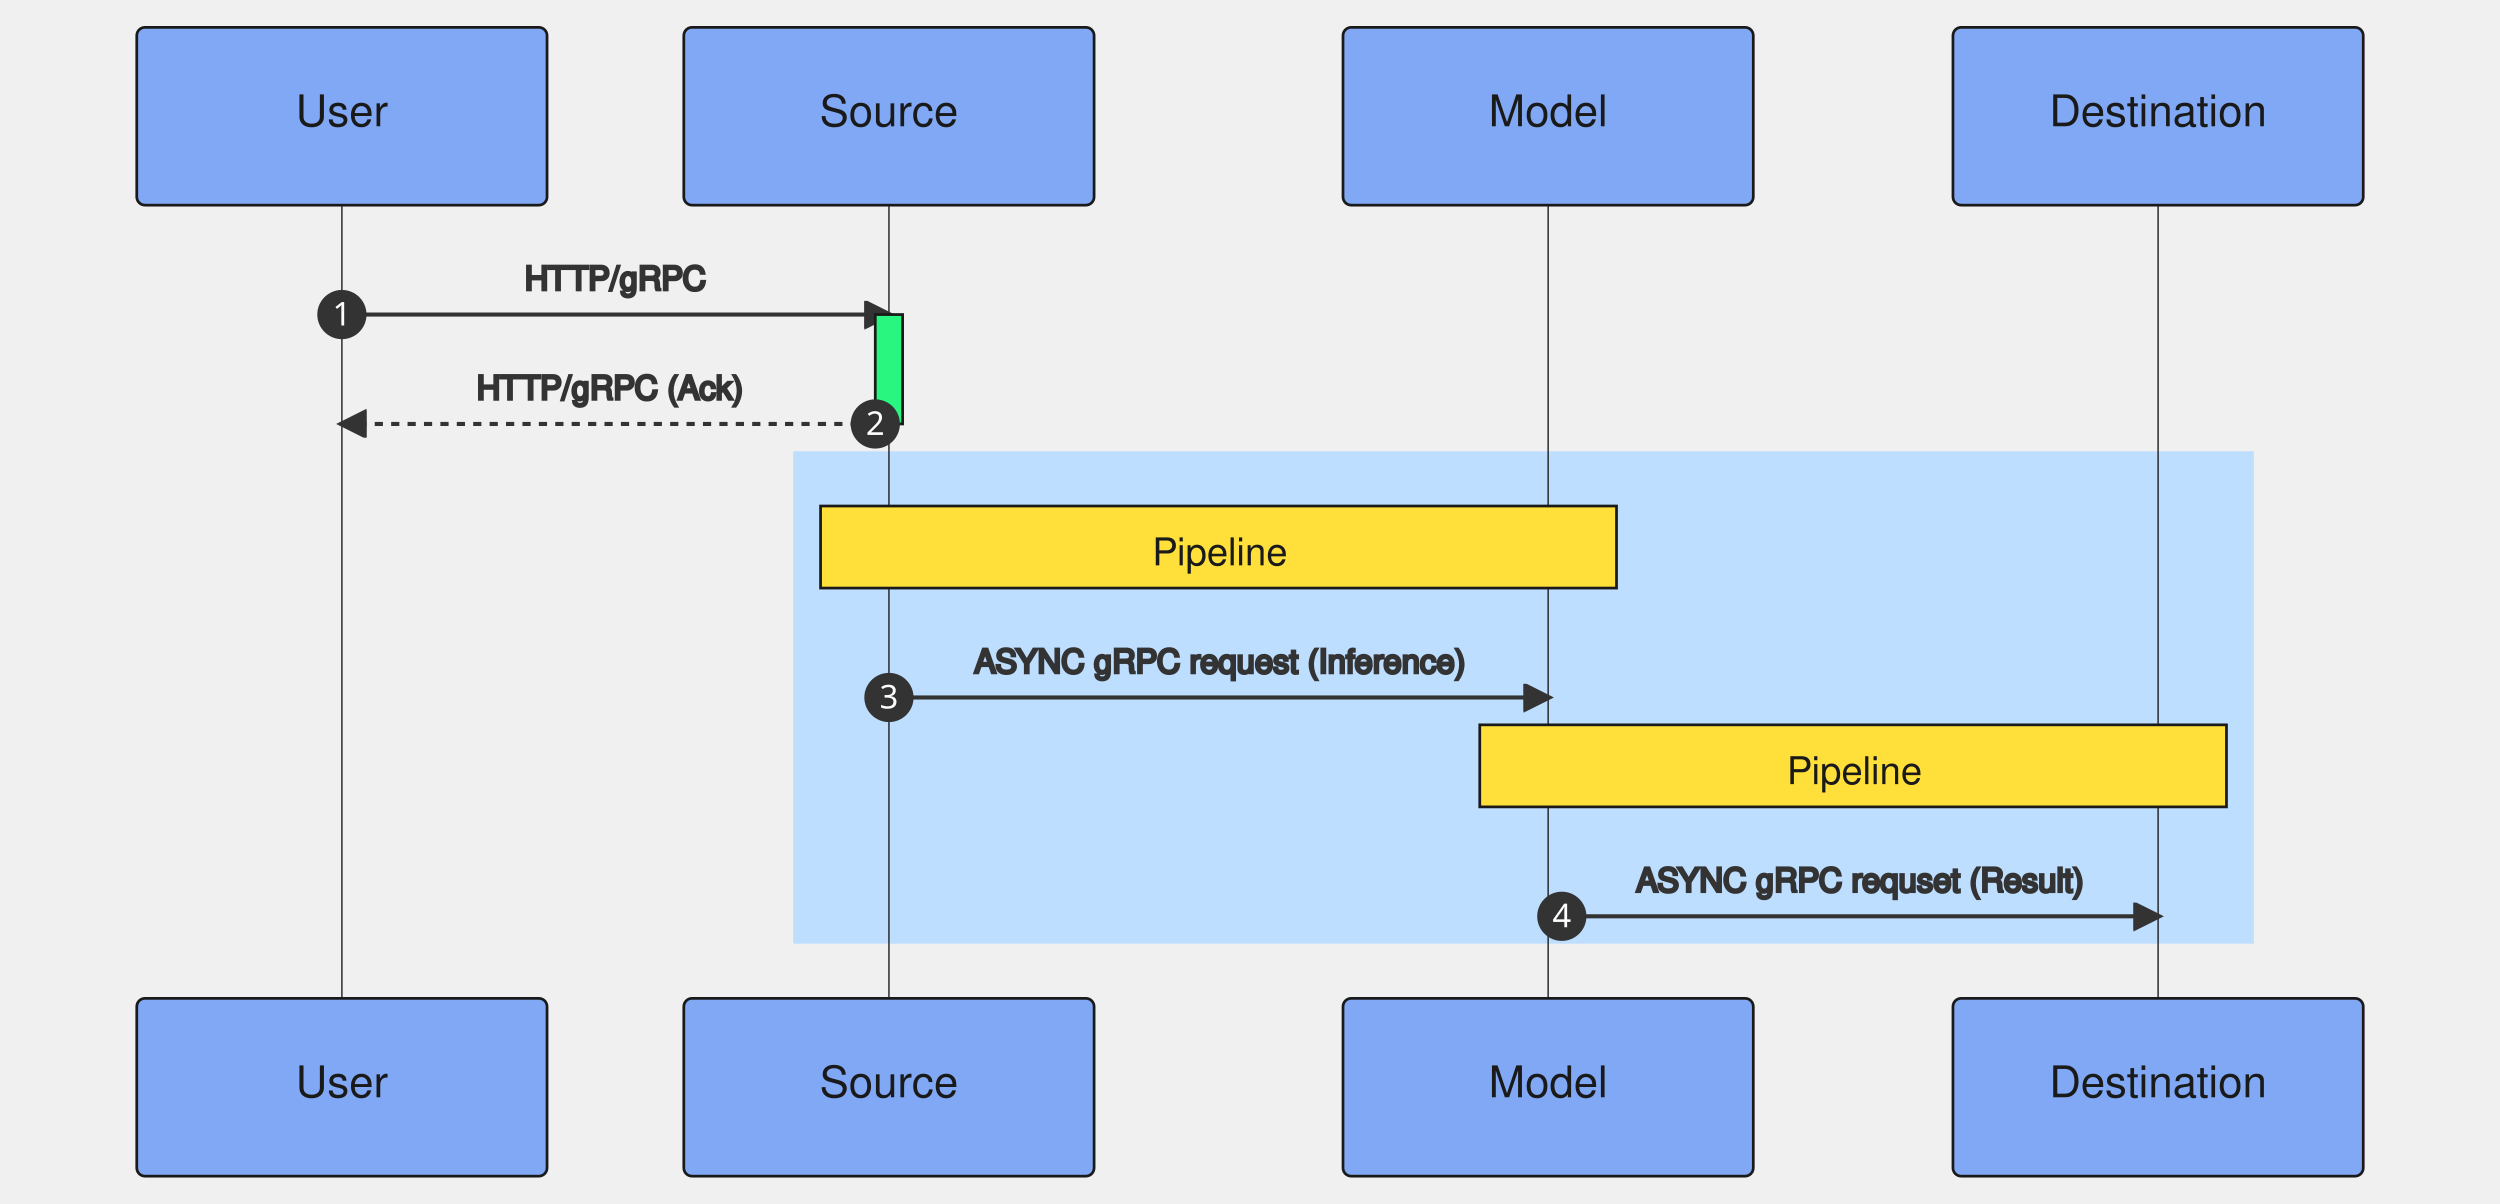
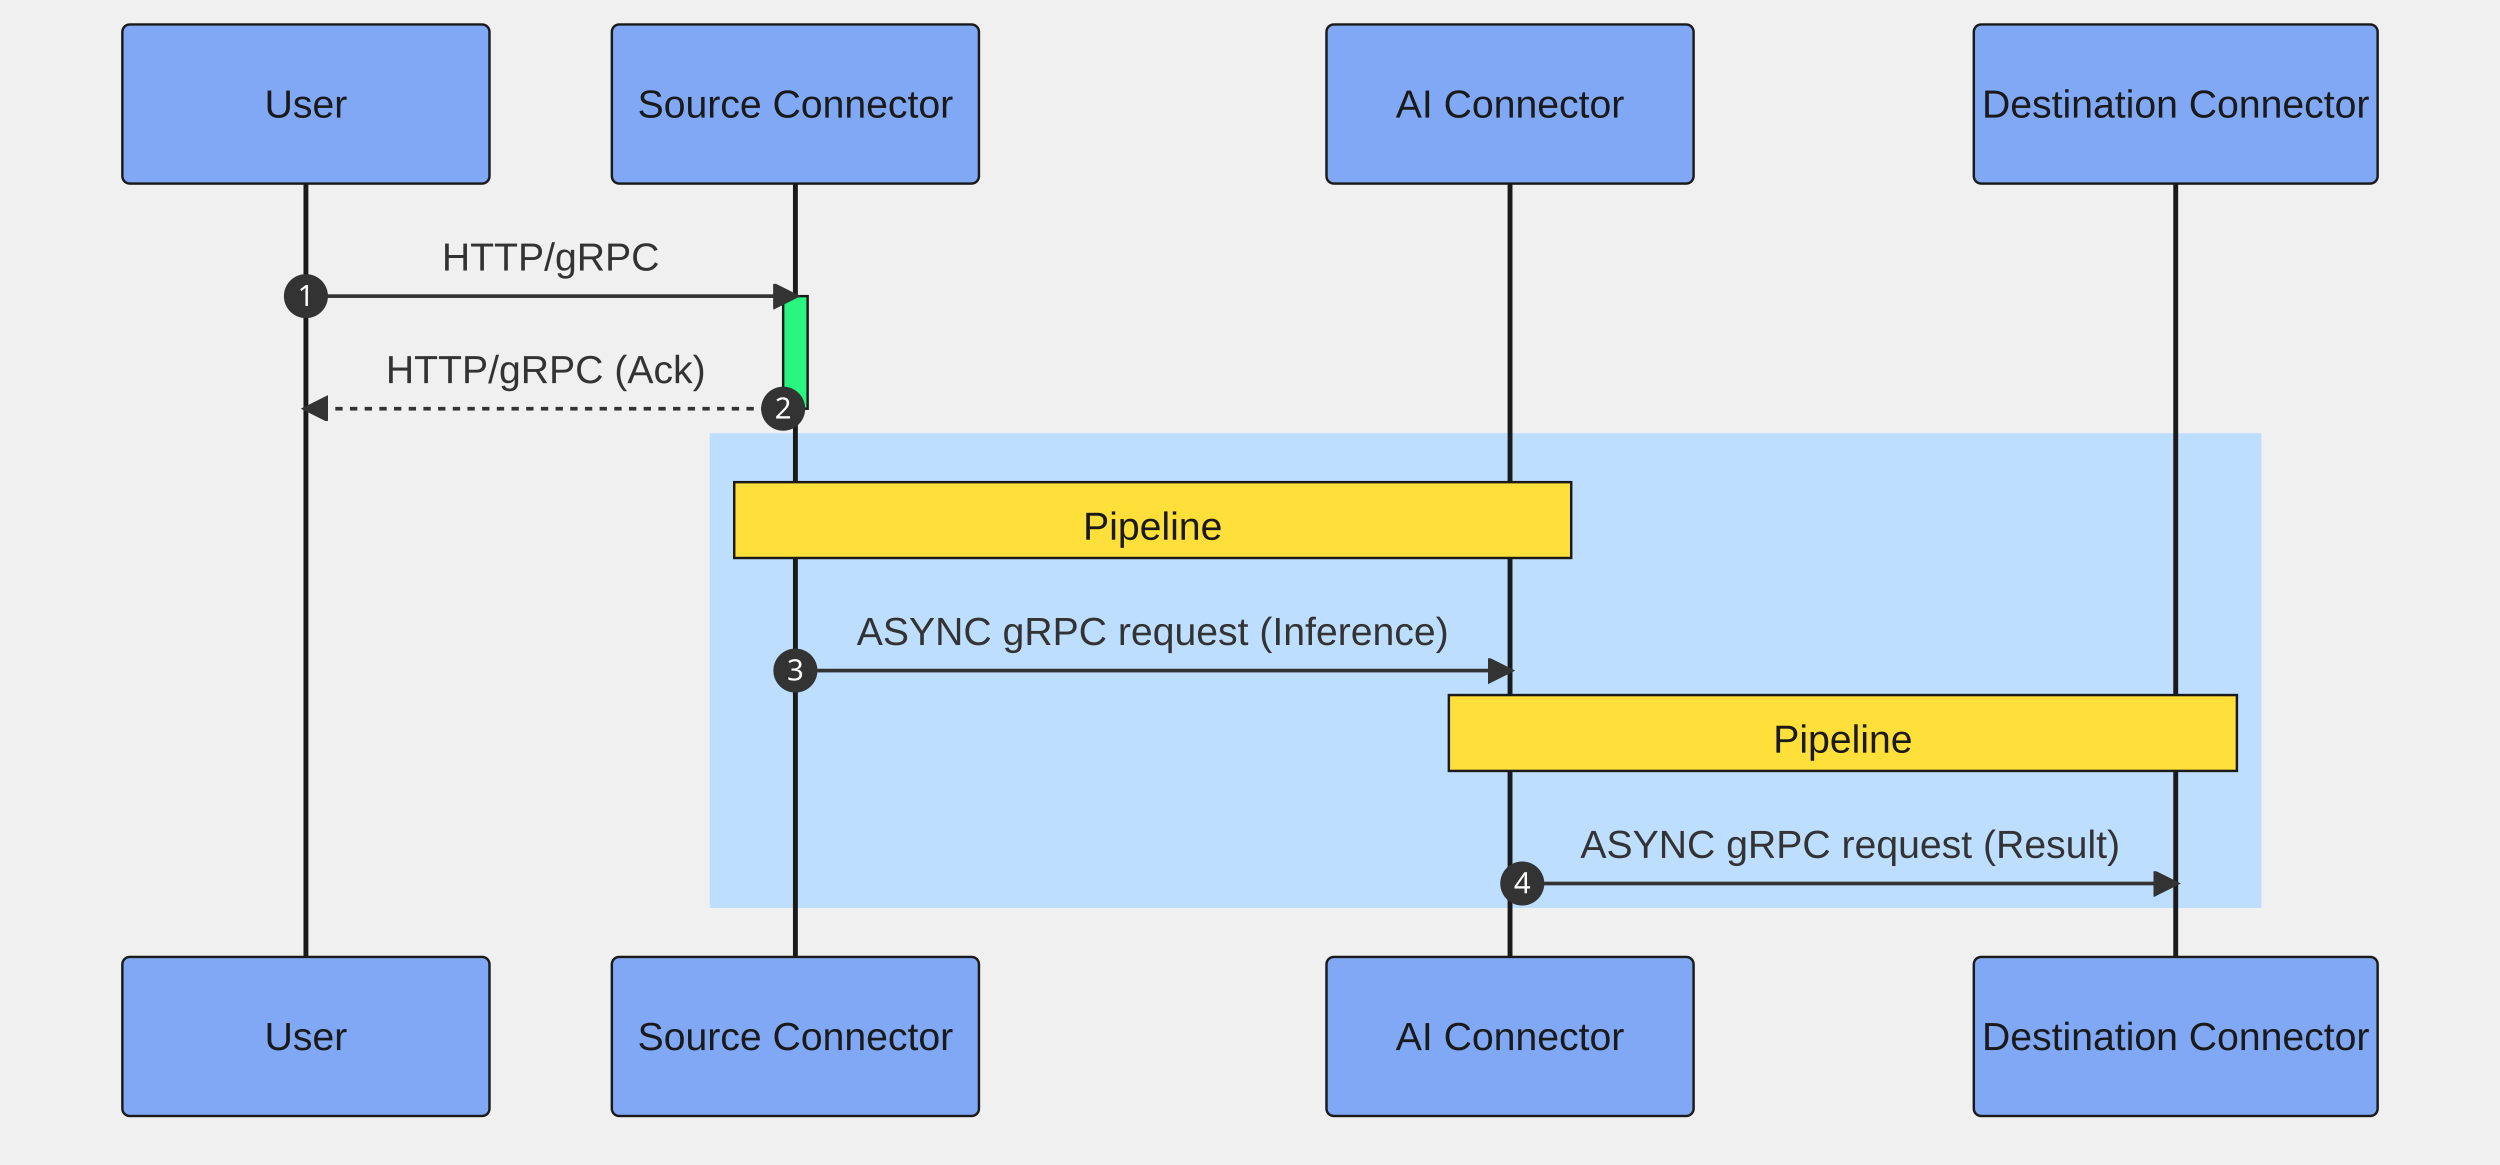
- <svg xmlns="http://www.w3.org/2000/svg" id="mermaid-1659568249132" width="100%" height="440" style="max-width: 914px;" viewBox="-50 -10 914 440">
-   <rect x="240" y="155" fill="rgb(190, 222, 255)" width="534" height="180" class="rect" />
-   <style>#mermaid-1659568249132{background-color:white;}#mermaid-1659568249132{font-family:"trebuchet ms",verdana,arial,sans-serif;font-size:16px;fill:#1A1A1A;}#mermaid-1659568249132 .error-icon{fill:#552222;}#mermaid-1659568249132 .error-text{fill:#552222;stroke:#552222;}#mermaid-1659568249132 .edge-thickness-normal{stroke-width:2px;}#mermaid-1659568249132 .edge-thickness-thick{stroke-width:3.5px;}#mermaid-1659568249132 .edge-pattern-solid{stroke-dasharray:0;}#mermaid-1659568249132 .edge-pattern-dashed{stroke-dasharray:3;}#mermaid-1659568249132 .edge-pattern-dotted{stroke-dasharray:2;}#mermaid-1659568249132 .marker{fill:#1A1A1A;stroke:#1A1A1A;}#mermaid-1659568249132 .marker.cross{stroke:#1A1A1A;}#mermaid-1659568249132 svg{font-family:"trebuchet ms",verdana,arial,sans-serif;font-size:16px;}#mermaid-1659568249132 .actor{stroke:#1A1A1A;fill:#80A8F5;}#mermaid-1659568249132 text.actor &gt; tspan{fill:#1A1A1A;stroke:none;}#mermaid-1659568249132 .actor-line{stroke:#1A1A1A;}#mermaid-1659568249132 .messageLine0{stroke-width:1.5;stroke-dasharray:none;stroke:#333;}#mermaid-1659568249132 .messageLine1{stroke-width:1.5;stroke-dasharray:2,2;stroke:#333;}#mermaid-1659568249132 #arrowhead path{fill:#333;stroke:#333;}#mermaid-1659568249132 .sequenceNumber{fill:#FFFFFF;}#mermaid-1659568249132 #sequencenumber{fill:#333;}#mermaid-1659568249132 #crosshead path{fill:#333;stroke:#333;}#mermaid-1659568249132 .messageText{fill:#333;stroke:#333;}#mermaid-1659568249132 .labelBox{stroke:hsl(259.626,59.777%,87.902%);fill:#ECECFF;}#mermaid-1659568249132 .labelText,#mermaid-1659568249132 .labelText &gt; tspan{fill:black;stroke:none;}#mermaid-1659568249132 .loopText,#mermaid-1659568249132 .loopText &gt; tspan{fill:black;stroke:none;}#mermaid-1659568249132 .loopLine{stroke-width:2px;stroke-dasharray:2,2;stroke:hsl(259.626,59.777%,87.902%);fill:hsl(259.626,59.777%,87.902%);}#mermaid-1659568249132 .note{stroke:#1A1A1A;fill:#FFDF3A;}#mermaid-1659568249132 .noteText,#mermaid-1659568249132 .noteText &gt; tspan{fill:#1A1A1A;stroke:none;}#mermaid-1659568249132 .activation0{fill:#28F67E;stroke:#1A1A1A;}#mermaid-1659568249132 .activation1{fill:#28F67E;stroke:#1A1A1A;}#mermaid-1659568249132 .activation2{fill:#28F67E;stroke:#1A1A1A;}#mermaid-1659568249132:root{--mermaid-font-family:"trebuchet ms",verdana,arial,sans-serif;}</style>
+ <svg xmlns="http://www.w3.org/2000/svg" aria-roledescription="sequence" role="graphics-document document" viewBox="-50 -10 1021.5 476" style="max-width: 1021.5px; background-color: white;" width="100%" id="my-svg">
+   <rect class="rect" height="194" width="634" fill="rgb(190, 222, 255)" y="167" x="240" />
+   <style>#my-svg{background-color:white;}#my-svg{font-family:"trebuchet ms",verdana,arial,sans-serif;font-size:16px;fill:#1A1A1A;}#my-svg .error-icon{fill:#552222;}#my-svg .error-text{fill:#552222;stroke:#552222;}#my-svg .edge-thickness-normal{stroke-width:2px;}#my-svg .edge-thickness-thick{stroke-width:3.5px;}#my-svg .edge-pattern-solid{stroke-dasharray:0;}#my-svg .edge-pattern-dashed{stroke-dasharray:3;}#my-svg .edge-pattern-dotted{stroke-dasharray:2;}#my-svg .marker{fill:#1A1A1A;stroke:#1A1A1A;}#my-svg .marker.cross{stroke:#1A1A1A;}#my-svg svg{font-family:"trebuchet ms",verdana,arial,sans-serif;font-size:16px;}#my-svg .actor{stroke:#1A1A1A;fill:#80A8F5;}#my-svg text.actor&gt;tspan{fill:#1A1A1A;stroke:none;}#my-svg .actor-line{stroke:#1A1A1A;}#my-svg .messageLine0{stroke-width:1.5;stroke-dasharray:none;stroke:#333;}#my-svg .messageLine1{stroke-width:1.5;stroke-dasharray:2,2;stroke:#333;}#my-svg #arrowhead path{fill:#333;stroke:#333;}#my-svg .sequenceNumber{fill:#FFFFFF;}#my-svg #sequencenumber{fill:#333;}#my-svg #crosshead path{fill:#333;stroke:#333;}#my-svg .messageText{fill:#333;stroke:none;}#my-svg .labelBox{stroke:hsl(259.626, 59.777%, 87.902%);fill:#ECECFF;}#my-svg .labelText,#my-svg .labelText&gt;tspan{fill:black;stroke:none;}#my-svg .loopText,#my-svg .loopText&gt;tspan{fill:black;stroke:none;}#my-svg .loopLine{stroke-width:2px;stroke-dasharray:2,2;stroke:hsl(259.626, 59.777%, 87.902%);fill:hsl(259.626, 59.777%, 87.902%);}#my-svg .note{stroke:#1A1A1A;fill:#FFDF3A;}#my-svg .noteText,#my-svg .noteText&gt;tspan{fill:#1A1A1A;stroke:none;}#my-svg .activation0{fill:#28F67E;stroke:#1A1A1A;}#my-svg .activation1{fill:#28F67E;stroke:#1A1A1A;}#my-svg .activation2{fill:#28F67E;stroke:#1A1A1A;}#my-svg .actorPopupMenu{position:absolute;}#my-svg .actorPopupMenuPanel{position:absolute;fill:#80A8F5;box-shadow:0px 8px 16px 0px rgba(0,0,0,0.2);filter:drop-shadow(3px 5px 2px rgb(0 0 0 / 0.4));}#my-svg .actor-man line{stroke:#1A1A1A;fill:#80A8F5;}#my-svg .actor-man circle,#my-svg line{stroke:#1A1A1A;fill:#80A8F5;stroke-width:2px;}#my-svg :root{--mermaid-font-family:"trebuchet ms",verdana,arial,sans-serif;}</style>
  <g />
+   <defs>
+     <symbol height="24" width="24" id="computer">
+       <path d="M2 2v13h20v-13h-20zm18 11h-16v-9h16v9zm-10.228 6l.466-1h3.524l.467 1h-4.457zm14.228 3h-24l2-6h2.104l-1.33 4h18.45l-1.297-4h2.073l2 6zm-5-10h-14v-7h14v7z" transform="scale(.5)" />
+     </symbol>
+   </defs>
+   <defs>
+     <symbol clip-rule="evenodd" fill-rule="evenodd" id="database">
+       <path d="M12.258.001l.256.004.255.005.253.008.251.01.249.012.247.015.246.016.242.019.241.02.239.023.236.024.233.027.231.028.229.031.225.032.223.034.22.036.217.038.214.04.211.041.208.043.205.045.201.046.198.048.194.05.191.051.187.053.183.054.18.056.175.057.172.059.168.06.163.061.16.063.155.064.15.066.074.033.073.033.071.034.07.034.069.035.068.035.067.035.066.035.064.036.064.036.062.036.06.036.06.037.058.037.058.037.055.038.055.038.053.038.052.038.051.039.05.039.048.039.047.039.045.04.044.04.043.04.041.04.04.041.039.041.037.041.036.041.034.041.033.042.032.042.03.042.029.042.027.042.026.043.024.043.023.043.021.043.02.043.018.044.017.043.015.044.013.044.012.044.011.045.009.044.007.045.006.045.004.045.002.045.001.045v17l-.001.045-.002.045-.004.045-.006.045-.007.045-.009.044-.011.045-.012.044-.013.044-.015.044-.017.043-.018.044-.02.043-.021.043-.023.043-.024.043-.026.043-.027.042-.029.042-.03.042-.032.042-.033.042-.034.041-.036.041-.037.041-.039.041-.04.041-.041.04-.043.04-.044.04-.045.04-.047.039-.048.039-.05.039-.051.039-.052.038-.053.038-.055.038-.055.038-.058.037-.058.037-.06.037-.06.036-.062.036-.064.036-.064.036-.066.035-.067.035-.068.035-.069.035-.07.034-.071.034-.073.033-.074.033-.15.066-.155.064-.16.063-.163.061-.168.06-.172.059-.175.057-.18.056-.183.054-.187.053-.191.051-.194.05-.198.048-.201.046-.205.045-.208.043-.211.041-.214.04-.217.038-.22.036-.223.034-.225.032-.229.031-.231.028-.233.027-.236.024-.239.023-.241.02-.242.019-.246.016-.247.015-.249.012-.251.01-.253.008-.255.005-.256.004-.258.001-.258-.001-.256-.004-.255-.005-.253-.008-.251-.01-.249-.012-.247-.015-.245-.016-.243-.019-.241-.02-.238-.023-.236-.024-.234-.027-.231-.028-.228-.031-.226-.032-.223-.034-.22-.036-.217-.038-.214-.04-.211-.041-.208-.043-.204-.045-.201-.046-.198-.048-.195-.05-.19-.051-.187-.053-.184-.054-.179-.056-.176-.057-.172-.059-.167-.06-.164-.061-.159-.063-.155-.064-.151-.066-.074-.033-.072-.033-.072-.034-.07-.034-.069-.035-.068-.035-.067-.035-.066-.035-.064-.036-.063-.036-.062-.036-.061-.036-.06-.037-.058-.037-.057-.037-.056-.038-.055-.038-.053-.038-.052-.038-.051-.039-.049-.039-.049-.039-.046-.039-.046-.04-.044-.04-.043-.04-.041-.04-.04-.041-.039-.041-.037-.041-.036-.041-.034-.041-.033-.042-.032-.042-.03-.042-.029-.042-.027-.042-.026-.043-.024-.043-.023-.043-.021-.043-.02-.043-.018-.044-.017-.043-.015-.044-.013-.044-.012-.044-.011-.045-.009-.044-.007-.045-.006-.045-.004-.045-.002-.045-.001-.045v-17l.001-.045.002-.045.004-.045.006-.045.007-.045.009-.044.011-.045.012-.044.013-.044.015-.044.017-.043.018-.044.02-.043.021-.043.023-.043.024-.043.026-.043.027-.042.029-.042.03-.042.032-.042.033-.042.034-.041.036-.041.037-.041.039-.041.04-.041.041-.04.043-.04.044-.04.046-.04.046-.039.049-.039.049-.039.051-.039.052-.038.053-.038.055-.038.056-.038.057-.037.058-.037.06-.037.061-.036.062-.036.063-.036.064-.036.066-.035.067-.035.068-.035.069-.035.07-.034.072-.034.072-.033.074-.033.151-.066.155-.064.159-.063.164-.061.167-.06.172-.059.176-.057.179-.056.184-.054.187-.053.19-.051.195-.05.198-.048.201-.046.204-.045.208-.043.211-.041.214-.04.217-.038.22-.036.223-.034.226-.032.228-.031.231-.028.234-.027.236-.024.238-.023.241-.02.243-.019.245-.016.247-.015.249-.012.251-.01.253-.008.255-.005.256-.004.258-.001.258.001zm-9.258 20.499v.01l.001.021.003.021.004.022.005.021.006.022.007.022.009.023.01.022.011.023.012.023.013.023.015.023.016.024.017.023.018.024.019.024.021.024.022.025.023.024.024.025.052.049.056.05.061.051.066.051.07.051.075.051.079.052.084.052.088.052.092.052.097.052.102.051.105.052.11.052.114.051.119.051.123.051.127.05.131.05.135.05.139.048.144.049.147.047.152.047.155.047.16.045.163.045.167.043.171.043.176.041.178.041.183.039.187.039.19.037.194.035.197.035.202.033.204.031.209.03.212.029.216.027.219.025.222.024.226.021.23.02.233.018.236.016.24.015.243.012.246.01.249.008.253.005.256.004.259.001.26-.001.257-.004.254-.005.25-.008.247-.011.244-.012.241-.014.237-.016.233-.018.231-.021.226-.021.224-.024.22-.026.216-.027.212-.028.21-.031.205-.031.202-.034.198-.034.194-.036.191-.037.187-.039.183-.04.179-.04.175-.042.172-.043.168-.044.163-.045.16-.046.155-.046.152-.047.148-.048.143-.049.139-.049.136-.05.131-.05.126-.05.123-.051.118-.052.114-.051.11-.052.106-.052.101-.052.096-.052.092-.052.088-.053.083-.051.079-.052.074-.052.07-.051.065-.051.06-.051.056-.05.051-.05.023-.024.023-.025.021-.024.02-.024.019-.024.018-.024.017-.024.015-.023.014-.024.013-.023.012-.023.01-.023.01-.022.008-.022.006-.022.006-.022.004-.022.004-.021.001-.021.001-.021v-4.127l-.077.055-.08.053-.083.054-.085.053-.087.052-.09.052-.093.051-.095.05-.097.05-.1.049-.102.049-.105.048-.106.047-.109.047-.111.046-.114.045-.115.045-.118.044-.12.043-.122.042-.124.042-.126.041-.128.04-.13.04-.132.038-.134.038-.135.037-.138.037-.139.035-.142.035-.143.034-.144.033-.147.032-.148.031-.15.03-.151.03-.153.029-.154.027-.156.027-.158.026-.159.025-.161.024-.162.023-.163.022-.165.021-.166.02-.167.019-.169.018-.169.017-.171.016-.173.015-.173.014-.175.013-.175.012-.177.011-.178.01-.179.008-.179.008-.181.006-.182.005-.182.004-.184.003-.184.002h-.37l-.184-.002-.184-.003-.182-.004-.182-.005-.181-.006-.179-.008-.179-.008-.178-.01-.176-.011-.176-.012-.175-.013-.173-.014-.172-.015-.171-.016-.17-.017-.169-.018-.167-.019-.166-.02-.165-.021-.163-.022-.162-.023-.161-.024-.159-.025-.157-.026-.156-.027-.155-.027-.153-.029-.151-.03-.15-.03-.148-.031-.146-.032-.145-.033-.143-.034-.141-.035-.14-.035-.137-.037-.136-.037-.134-.038-.132-.038-.13-.04-.128-.04-.126-.041-.124-.042-.122-.042-.12-.044-.117-.043-.116-.045-.113-.045-.112-.046-.109-.047-.106-.047-.105-.048-.102-.049-.1-.049-.097-.05-.095-.05-.093-.052-.09-.051-.087-.052-.085-.053-.083-.054-.08-.054-.077-.054v4.127zm0-5.654v.011l.001.021.003.021.004.021.005.022.006.022.007.022.009.022.01.022.011.023.012.023.013.023.015.024.016.023.017.024.018.024.019.024.021.024.022.024.023.025.024.024.052.05.056.05.061.05.066.051.07.051.075.052.079.051.084.052.088.052.092.052.097.052.102.052.105.052.11.051.114.051.119.052.123.05.127.051.131.05.135.049.139.049.144.048.147.048.152.047.155.046.16.045.163.045.167.044.171.042.176.042.178.04.183.04.187.038.19.037.194.036.197.034.202.033.204.032.209.03.212.028.216.027.219.025.222.024.226.022.23.02.233.018.236.016.24.014.243.012.246.01.249.008.253.006.256.003.259.001.26-.001.257-.003.254-.006.25-.008.247-.01.244-.012.241-.015.237-.016.233-.018.231-.02.226-.022.224-.024.22-.025.216-.027.212-.029.21-.03.205-.032.202-.033.198-.035.194-.036.191-.037.187-.039.183-.039.179-.041.175-.042.172-.043.168-.044.163-.045.16-.045.155-.047.152-.047.148-.048.143-.048.139-.05.136-.049.131-.05.126-.051.123-.051.118-.051.114-.052.11-.052.106-.052.101-.052.096-.052.092-.052.088-.052.083-.052.079-.052.074-.051.07-.052.065-.051.06-.05.056-.051.051-.049.023-.025.023-.024.021-.025.02-.024.019-.024.018-.024.017-.024.015-.023.014-.023.013-.024.012-.022.01-.023.01-.023.008-.022.006-.022.006-.022.004-.021.004-.022.001-.021.001-.021v-4.139l-.077.054-.08.054-.083.054-.085.052-.087.053-.09.051-.093.051-.095.051-.097.05-.1.049-.102.049-.105.048-.106.047-.109.047-.111.046-.114.045-.115.044-.118.044-.12.044-.122.042-.124.042-.126.041-.128.04-.13.039-.132.039-.134.038-.135.037-.138.036-.139.036-.142.035-.143.033-.144.033-.147.033-.148.031-.15.03-.151.03-.153.028-.154.028-.156.027-.158.026-.159.025-.161.024-.162.023-.163.022-.165.021-.166.02-.167.019-.169.018-.169.017-.171.016-.173.015-.173.014-.175.013-.175.012-.177.011-.178.009-.179.009-.179.007-.181.007-.182.005-.182.004-.184.003-.184.002h-.37l-.184-.002-.184-.003-.182-.004-.182-.005-.181-.007-.179-.007-.179-.009-.178-.009-.176-.011-.176-.012-.175-.013-.173-.014-.172-.015-.171-.016-.17-.017-.169-.018-.167-.019-.166-.02-.165-.021-.163-.022-.162-.023-.161-.024-.159-.025-.157-.026-.156-.027-.155-.028-.153-.028-.151-.03-.15-.03-.148-.031-.146-.033-.145-.033-.143-.033-.141-.035-.14-.036-.137-.036-.136-.037-.134-.038-.132-.039-.13-.039-.128-.04-.126-.041-.124-.042-.122-.043-.12-.043-.117-.044-.116-.044-.113-.046-.112-.046-.109-.046-.106-.047-.105-.048-.102-.049-.1-.049-.097-.05-.095-.051-.093-.051-.09-.051-.087-.053-.085-.052-.083-.054-.08-.054-.077-.054v4.139zm0-5.666v.011l.001.02.003.022.004.021.005.022.006.021.007.022.009.023.01.022.011.023.012.023.013.023.015.023.016.024.017.024.018.023.019.024.021.025.022.024.023.024.024.025.052.05.056.05.061.05.066.051.07.051.075.052.079.051.084.052.088.052.092.052.097.052.102.052.105.051.11.052.114.051.119.051.123.051.127.05.131.05.135.05.139.049.144.048.147.048.152.047.155.046.16.045.163.045.167.043.171.043.176.042.178.04.183.04.187.038.19.037.194.036.197.034.202.033.204.032.209.03.212.028.216.027.219.025.222.024.226.021.23.02.233.018.236.017.24.014.243.012.246.01.249.008.253.006.256.003.259.001.26-.001.257-.003.254-.006.25-.008.247-.01.244-.013.241-.014.237-.016.233-.018.231-.02.226-.022.224-.024.22-.025.216-.027.212-.029.21-.03.205-.032.202-.033.198-.035.194-.036.191-.037.187-.039.183-.039.179-.041.175-.042.172-.043.168-.044.163-.045.16-.045.155-.047.152-.047.148-.048.143-.049.139-.049.136-.049.131-.051.126-.05.123-.051.118-.052.114-.051.11-.052.106-.052.101-.052.096-.052.092-.052.088-.052.083-.052.079-.052.074-.052.07-.051.065-.051.06-.051.056-.05.051-.049.023-.025.023-.025.021-.024.02-.024.019-.024.018-.024.017-.024.015-.023.014-.024.013-.023.012-.023.01-.022.01-.023.008-.022.006-.022.006-.022.004-.022.004-.021.001-.021.001-.021v-4.153l-.077.054-.08.054-.083.053-.085.053-.087.053-.09.051-.093.051-.095.051-.097.05-.1.049-.102.048-.105.048-.106.048-.109.046-.111.046-.114.046-.115.044-.118.044-.12.043-.122.043-.124.042-.126.041-.128.04-.13.039-.132.039-.134.038-.135.037-.138.036-.139.036-.142.034-.143.034-.144.033-.147.032-.148.032-.15.03-.151.03-.153.028-.154.028-.156.027-.158.026-.159.024-.161.024-.162.023-.163.023-.165.021-.166.02-.167.019-.169.018-.169.017-.171.016-.173.015-.173.014-.175.013-.175.012-.177.01-.178.01-.179.009-.179.007-.181.006-.182.006-.182.004-.184.003-.184.001-.185.001-.185-.001-.184-.001-.184-.003-.182-.004-.182-.006-.181-.006-.179-.007-.179-.009-.178-.01-.176-.01-.176-.012-.175-.013-.173-.014-.172-.015-.171-.016-.17-.017-.169-.018-.167-.019-.166-.02-.165-.021-.163-.023-.162-.023-.161-.024-.159-.024-.157-.026-.156-.027-.155-.028-.153-.028-.151-.03-.15-.03-.148-.032-.146-.032-.145-.033-.143-.034-.141-.034-.14-.036-.137-.036-.136-.037-.134-.038-.132-.039-.13-.039-.128-.041-.126-.041-.124-.041-.122-.043-.12-.043-.117-.044-.116-.044-.113-.046-.112-.046-.109-.046-.106-.048-.105-.048-.102-.048-.1-.05-.097-.049-.095-.051-.093-.051-.09-.052-.087-.052-.085-.053-.083-.053-.08-.054-.077-.054v4.153zm8.74-8.179l-.257.004-.254.005-.25.008-.247.011-.244.012-.241.014-.237.016-.233.018-.231.021-.226.022-.224.023-.22.026-.216.027-.212.028-.21.031-.205.032-.202.033-.198.034-.194.036-.191.038-.187.038-.183.04-.179.041-.175.042-.172.043-.168.043-.163.045-.16.046-.155.046-.152.048-.148.048-.143.048-.139.049-.136.05-.131.05-.126.051-.123.051-.118.051-.114.052-.11.052-.106.052-.101.052-.096.052-.092.052-.088.052-.083.052-.079.052-.074.051-.07.052-.065.051-.06.05-.056.05-.051.05-.023.025-.023.024-.021.024-.02.025-.019.024-.018.024-.017.023-.015.024-.014.023-.013.023-.012.023-.01.023-.01.022-.008.022-.006.023-.006.021-.004.022-.004.021-.001.021-.001.021.001.021.001.021.004.021.004.022.006.021.006.023.008.022.01.022.01.023.012.023.013.023.014.023.015.024.017.023.018.024.019.024.02.025.021.024.023.024.023.025.051.05.056.05.06.05.065.051.07.052.074.051.079.052.083.052.088.052.092.052.096.052.101.052.106.052.11.052.114.052.118.051.123.051.126.051.131.05.136.05.139.049.143.048.148.048.152.048.155.046.16.046.163.045.168.043.172.043.175.042.179.041.183.04.187.038.191.038.194.036.198.034.202.033.205.032.21.031.212.028.216.027.22.026.224.023.226.022.231.021.233.018.237.016.241.014.244.012.247.011.25.008.254.005.257.004.26.001.26-.001.257-.004.254-.005.25-.008.247-.011.244-.012.241-.014.237-.016.233-.018.231-.021.226-.022.224-.023.22-.026.216-.027.212-.028.21-.031.205-.032.202-.033.198-.034.194-.036.191-.038.187-.038.183-.04.179-.041.175-.042.172-.043.168-.043.163-.045.16-.046.155-.046.152-.048.148-.048.143-.048.139-.049.136-.05.131-.05.126-.051.123-.051.118-.051.114-.052.11-.052.106-.052.101-.052.096-.052.092-.052.088-.052.083-.052.079-.052.074-.051.07-.052.065-.051.06-.05.056-.05.051-.05.023-.025.023-.024.021-.024.02-.025.019-.024.018-.024.017-.023.015-.024.014-.023.013-.023.012-.023.01-.023.01-.022.008-.022.006-.023.006-.021.004-.022.004-.021.001-.021.001-.021-.001-.021-.001-.021-.004-.021-.004-.022-.006-.021-.006-.023-.008-.022-.01-.022-.01-.023-.012-.023-.013-.023-.014-.023-.015-.024-.017-.023-.018-.024-.019-.024-.02-.025-.021-.024-.023-.024-.023-.025-.051-.05-.056-.05-.06-.05-.065-.051-.07-.052-.074-.051-.079-.052-.083-.052-.088-.052-.092-.052-.096-.052-.101-.052-.106-.052-.11-.052-.114-.052-.118-.051-.123-.051-.126-.051-.131-.05-.136-.05-.139-.049-.143-.048-.148-.048-.152-.048-.155-.046-.16-.046-.163-.045-.168-.043-.172-.043-.175-.042-.179-.041-.183-.04-.187-.038-.191-.038-.194-.036-.198-.034-.202-.033-.205-.032-.21-.031-.212-.028-.216-.027-.22-.026-.224-.023-.226-.022-.231-.021-.233-.018-.237-.016-.241-.014-.244-.012-.247-.011-.25-.008-.254-.005-.257-.004-.26-.001-.26.001z" transform="scale(.5)" />
+     </symbol>
+   </defs>
+   <defs>
+     <symbol height="24" width="24" id="clock">
+       <path d="M12 2c5.514 0 10 4.486 10 10s-4.486 10-10 10-10-4.486-10-10 4.486-10 10-10zm0-2c-6.627 0-12 5.373-12 12s5.373 12 12 12 12-5.373 12-12-5.373-12-12-12zm5.848 12.459c.202.038.202.333.001.372-1.907.361-6.045 1.111-6.547 1.111-.719 0-1.301-.582-1.301-1.301 0-.512.77-5.447 1.125-7.445.034-.192.312-.181.343.014l.985 6.238 5.394 1.011z" transform="scale(.5)" />
+     </symbol>
+   </defs>
  <g>
-     <line id="actor0" x1="75" y1="5" x2="75" y2="420" class="actor-line" stroke-width="0.5px" stroke="#999" />
-     <rect x="0" y="0" fill="#eaeaea" stroke="#666" width="150" height="65" rx="3" ry="3" class="actor" />
-     <text x="75" y="32.5" dominant-baseline="central" alignment-baseline="central" class="actor" style="text-anchor: middle; font-size: 16px; font-weight: 400; font-family: &quot;IBM Plex Sans&quot;, &quot;IBM Plex Mono&quot;, Helvetica, Arial, sans-serif;">
-       <tspan x="75" dy="0">User</tspan>
-     </text>
+     <line stroke="#999" stroke-width="0.5px" class="200" y2="401" x2="75" y1="5" x1="75" id="actor0" />
+     <g id="root-0">
+       <rect class="actor" ry="3" rx="3" height="65" width="150" stroke="#666" fill="#eaeaea" y="0" x="0" />
+       <text style="text-anchor: middle; font-size: 16px; font-weight: 400;" class="actor" alignment-baseline="central" dominant-baseline="central" y="32.5" x="75">
+         <tspan dy="0" x="75">User</tspan>
+       </text>
+     </g>
  </g>
  <g>
-     <line id="actor1" x1="275" y1="5" x2="275" y2="420" class="actor-line" stroke-width="0.5px" stroke="#999" />
-     <rect x="200" y="0" fill="#eaeaea" stroke="#666" width="150" height="65" rx="3" ry="3" class="actor" />
-     <text x="275" y="32.5" dominant-baseline="central" alignment-baseline="central" class="actor" style="text-anchor: middle; font-size: 16px; font-weight: 400; font-family: &quot;IBM Plex Sans&quot;, &quot;IBM Plex Mono&quot;, Helvetica, Arial, sans-serif;">
-       <tspan x="275" dy="0">Source</tspan>
-     </text>
+     <line stroke="#999" stroke-width="0.5px" class="200" y2="401" x2="275" y1="5" x1="275" id="actor1" />
+     <g id="root-1">
+       <rect class="actor" ry="3" rx="3" height="65" width="150" stroke="#666" fill="#eaeaea" y="0" x="200" />
+       <text style="text-anchor: middle; font-size: 16px; font-weight: 400;" class="actor" alignment-baseline="central" dominant-baseline="central" y="32.5" x="275">
+         <tspan dy="0" x="275">Source Connector</tspan>
+       </text>
+     </g>
  </g>
  <g>
-     <line id="actor2" x1="516" y1="5" x2="516" y2="420" class="actor-line" stroke-width="0.5px" stroke="#999" />
-     <rect x="441" y="0" fill="#eaeaea" stroke="#666" width="150" height="65" rx="3" ry="3" class="actor" />
-     <text x="516" y="32.5" dominant-baseline="central" alignment-baseline="central" class="actor" style="text-anchor: middle; font-size: 16px; font-weight: 400; font-family: &quot;IBM Plex Sans&quot;, &quot;IBM Plex Mono&quot;, Helvetica, Arial, sans-serif;">
-       <tspan x="516" dy="0">Model</tspan>
-     </text>
+     <line stroke="#999" stroke-width="0.5px" class="200" y2="401" x2="567" y1="5" x1="567" id="actor2" />
+     <g id="root-2">
+       <rect class="actor" ry="3" rx="3" height="65" width="150" stroke="#666" fill="#eaeaea" y="0" x="492" />
+       <text style="text-anchor: middle; font-size: 16px; font-weight: 400;" class="actor" alignment-baseline="central" dominant-baseline="central" y="32.5" x="567">
+         <tspan dy="0" x="567">AI Connector</tspan>
+       </text>
+     </g>
  </g>
  <g>
-     <line id="actor3" x1="739" y1="5" x2="739" y2="420" class="actor-line" stroke-width="0.5px" stroke="#999" />
-     <rect x="664" y="0" fill="#eaeaea" stroke="#666" width="150" height="65" rx="3" ry="3" class="actor" />
-     <text x="739" y="32.5" dominant-baseline="central" alignment-baseline="central" class="actor" style="text-anchor: middle; font-size: 16px; font-weight: 400; font-family: &quot;IBM Plex Sans&quot;, &quot;IBM Plex Mono&quot;, Helvetica, Arial, sans-serif;">
-       <tspan x="739" dy="0">Destination</tspan>
-     </text>
+     <line stroke="#999" stroke-width="0.5px" class="200" y2="401" x2="839" y1="5" x1="839" id="actor3" />
+     <g id="root-3">
+       <rect class="actor" ry="3" rx="3" height="65" width="165" stroke="#666" fill="#eaeaea" y="0" x="756.5" />
+       <text style="text-anchor: middle; font-size: 16px; font-weight: 400;" class="actor" alignment-baseline="central" dominant-baseline="central" y="32.5" x="839">
+         <tspan dy="0" x="839">Destination Connector</tspan>
+       </text>
+     </g>
  </g>
  <defs>
-     <marker id="arrowhead" refX="9" refY="5" markerUnits="userSpaceOnUse" markerWidth="12" markerHeight="12" orient="auto">
+     <marker orient="auto" markerHeight="12" markerWidth="12" markerUnits="userSpaceOnUse" refY="5" refX="9" id="arrowhead">
      <path d="M 0 0 L 10 5 L 0 10 z" />
    </marker>
  </defs>
  <defs>
-     <marker id="crosshead" markerWidth="15" markerHeight="8" orient="auto" refX="16" refY="4">
-       <path fill="black" stroke="#000000" stroke-width="1px" d="M 9,2 V 6 L16,4 Z" style="stroke-dasharray: 0, 0;" />
-       <path fill="none" stroke="#000000" stroke-width="1px" d="M 0,1 L 6,7 M 6,1 L 0,7" style="stroke-dasharray: 0, 0;" />
+     <marker refY="5" refX="4" orient="auto" markerHeight="8" markerWidth="15" id="crosshead">
+       <path style="stroke-dasharray: 0, 0;" d="M 1,2 L 6,7 M 6,2 L 1,7" stroke-width="1pt" stroke="#000000" fill="none" />
    </marker>
  </defs>
  <defs>
-     <marker id="filled-head" refX="18" refY="7" markerWidth="20" markerHeight="28" orient="auto">
+     <marker orient="auto" markerHeight="28" markerWidth="20" refY="7" refX="18" id="filled-head">
      <path d="M 18,7 L9,13 L14,7 L9,1 Z" />
    </marker>
  </defs>
  <defs>
-     <marker id="sequencenumber" refX="15" refY="15" markerWidth="60" markerHeight="40" orient="auto">
-       <circle cx="15" cy="15" r="6" />
+     <marker orient="auto" markerHeight="40" markerWidth="60" refY="15" refX="15" id="sequencenumber">
+       <circle r="6" cy="15" cx="15" />
    </marker>
  </defs>
-   <text x="175" y="80" text-anchor="middle" dominant-baseline="middle" alignment-baseline="middle" class="messageText" dy="1em" style="font-family: &quot;IBM Plex Sans&quot;, Helvetica, Arial, sans-serif; font-size: 12px; font-weight: 100;">HTTP/gRPC</text>
-   <line x1="75" y1="105" x2="275" y2="105" class="messageLine0" stroke-width="2" stroke="none" marker-end="url(#arrowhead)" marker-start="url(#sequencenumber)" style="fill: none;" />
-   <text x="75" y="109" font-family="sans-serif" font-size="12px" text-anchor="middle" textLength="16px" class="sequenceNumber">1</text>
  <g>
-     <rect x="270" y="105" fill="#EDF2AE" stroke="#666" width="10" height="40" rx="0" ry="0" class="activation0" />
+     <rect class="activation0" ry="0" rx="0" height="46" width="10" stroke="#666" fill="#EDF2AE" y="111" x="270" />
  </g>
-   <text x="173" y="120" text-anchor="middle" dominant-baseline="middle" alignment-baseline="middle" class="messageText" dy="1em" style="font-family: &quot;IBM Plex Sans&quot;, Helvetica, Arial, sans-serif; font-size: 12px; font-weight: 100;">HTTP/gRPC (Ack)</text>
-   <line x1="270" y1="145" x2="75" y2="145" class="messageLine1" stroke-width="2" stroke="none" marker-end="url(#arrowhead)" marker-start="url(#sequencenumber)" style="stroke-dasharray: 3, 3; fill: none;" />
-   <text x="270" y="149" font-family="sans-serif" font-size="12px" text-anchor="middle" textLength="16px" class="sequenceNumber">2</text>
  <g>
-     <rect x="250" y="175" fill="#EDF2AE" stroke="#666" width="291" height="30" rx="0" ry="0" class="note" />
-     <text x="396" y="178" text-anchor="middle" dominant-baseline="middle" alignment-baseline="middle" class="noteText" dy="1em" style="font-family: &quot;IBM Plex Sans&quot;, Helvetica, Arial, sans-serif; font-size: 14px; font-weight: 400;">
-       <tspan x="396">Pipeline</tspan>
+     <rect class="note" ry="0" rx="0" height="31" width="342" stroke="#666" fill="#EDF2AE" y="187" x="250" />
+     <text style="font-size: 16px; font-weight: 400;" dy="1em" class="noteText" alignment-baseline="middle" dominant-baseline="middle" text-anchor="middle" y="190" x="421">
+       <tspan x="421">Pipeline</tspan>
    </text>
  </g>
-   <text x="396" y="220" text-anchor="middle" dominant-baseline="middle" alignment-baseline="middle" class="messageText" dy="1em" style="font-family: &quot;IBM Plex Sans&quot;, Helvetica, Arial, sans-serif; font-size: 12px; font-weight: 100;">ASYNC gRPC request (Inference)</text>
-   <line x1="275" y1="245" x2="516" y2="245" class="messageLine0" stroke-width="2" stroke="none" marker-end="url(#arrowhead)" marker-start="url(#sequencenumber)" style="fill: none;" />
-   <text x="275" y="249" font-family="sans-serif" font-size="12px" text-anchor="middle" textLength="16px" class="sequenceNumber">3</text>
  <g />
  <g>
-     <rect x="491" y="255" fill="#EDF2AE" stroke="#666" width="273" height="30" rx="0" ry="0" class="note" />
-     <text x="628" y="258" text-anchor="middle" dominant-baseline="middle" alignment-baseline="middle" class="noteText" dy="1em" style="font-family: &quot;IBM Plex Sans&quot;, Helvetica, Arial, sans-serif; font-size: 14px; font-weight: 400;">
-       <tspan x="628">Pipeline</tspan>
+     <rect class="note" ry="0" rx="0" height="31" width="322" stroke="#666" fill="#EDF2AE" y="274" x="542" />
+     <text style="font-size: 16px; font-weight: 400;" dy="1em" class="noteText" alignment-baseline="middle" dominant-baseline="middle" text-anchor="middle" y="277" x="703">
+       <tspan x="703">Pipeline</tspan>
    </text>
  </g>
-   <text x="630" y="300" text-anchor="middle" dominant-baseline="middle" alignment-baseline="middle" class="messageText" dy="1em" style="font-family: &quot;IBM Plex Sans&quot;, Helvetica, Arial, sans-serif; font-size: 12px; font-weight: 100;">ASYNC gRPC requset (Result)</text>
-   <line x1="521" y1="325" x2="739" y2="325" class="messageLine0" stroke-width="2" stroke="none" marker-end="url(#arrowhead)" marker-start="url(#sequencenumber)" style="fill: none;" />
-   <text x="521" y="329" font-family="sans-serif" font-size="12px" text-anchor="middle" textLength="16px" class="sequenceNumber">4</text>
  <g />
+   <text style="font-size: 16px; font-weight: 100;" dy="1em" class="messageText" alignment-baseline="middle" dominant-baseline="middle" text-anchor="middle" y="80" x="175">HTTP/gRPC</text>
+   <line style="fill: none;" marker-start="url(#sequencenumber)" marker-end="url(#arrowhead)" stroke="none" stroke-width="2" class="messageLine0" y2="111" x2="275" y1="111" x1="75" />
+   <text class="sequenceNumber" text-anchor="middle" font-size="12px" font-family="sans-serif" y="115" x="75">1</text>
+   <text style="font-size: 16px; font-weight: 100;" dy="1em" class="messageText" alignment-baseline="middle" dominant-baseline="middle" text-anchor="middle" y="126" x="173">HTTP/gRPC (Ack)</text>
+   <line style="stroke-dasharray: 3, 3; fill: none;" marker-start="url(#sequencenumber)" marker-end="url(#arrowhead)" stroke="none" stroke-width="2" class="messageLine1" y2="157" x2="75" y1="157" x1="270" />
+   <text class="sequenceNumber" text-anchor="middle" font-size="12px" font-family="sans-serif" y="161" x="270">2</text>
+   <text style="font-size: 16px; font-weight: 100;" dy="1em" class="messageText" alignment-baseline="middle" dominant-baseline="middle" text-anchor="middle" y="233" x="421">ASYNC gRPC request (Inference)</text>
+   <line style="fill: none;" marker-start="url(#sequencenumber)" marker-end="url(#arrowhead)" stroke="none" stroke-width="2" class="messageLine0" y2="264" x2="567" y1="264" x1="275" />
+   <text class="sequenceNumber" text-anchor="middle" font-size="12px" font-family="sans-serif" y="268" x="275">3</text>
+   <text style="font-size: 16px; font-weight: 100;" dy="1em" class="messageText" alignment-baseline="middle" dominant-baseline="middle" text-anchor="middle" y="320" x="706">ASYNC gRPC request (Result)</text>
+   <line style="fill: none;" marker-start="url(#sequencenumber)" marker-end="url(#arrowhead)" stroke="none" stroke-width="2" class="messageLine0" y2="351" x2="839" y1="351" x1="572" />
+   <text class="sequenceNumber" text-anchor="middle" font-size="12px" font-family="sans-serif" y="355" x="572">4</text>
  <g>
-     <rect x="0" y="355" fill="#eaeaea" stroke="#666" width="150" height="65" rx="3" ry="3" class="actor" />
-     <text x="75" y="387.5" dominant-baseline="central" alignment-baseline="central" class="actor" style="text-anchor: middle; font-size: 16px; font-weight: 400; font-family: &quot;IBM Plex Sans&quot;, &quot;IBM Plex Mono&quot;, Helvetica, Arial, sans-serif;">
-       <tspan x="75" dy="0">User</tspan>
+     <rect class="actor" ry="3" rx="3" height="65" width="150" stroke="#666" fill="#eaeaea" y="381" x="0" />
+     <text style="text-anchor: middle; font-size: 16px; font-weight: 400;" class="actor" alignment-baseline="central" dominant-baseline="central" y="413.5" x="75">
+       <tspan dy="0" x="75">User</tspan>
    </text>
  </g>
  <g>
-     <rect x="200" y="355" fill="#eaeaea" stroke="#666" width="150" height="65" rx="3" ry="3" class="actor" />
-     <text x="275" y="387.5" dominant-baseline="central" alignment-baseline="central" class="actor" style="text-anchor: middle; font-size: 16px; font-weight: 400; font-family: &quot;IBM Plex Sans&quot;, &quot;IBM Plex Mono&quot;, Helvetica, Arial, sans-serif;">
-       <tspan x="275" dy="0">Source</tspan>
+     <rect class="actor" ry="3" rx="3" height="65" width="150" stroke="#666" fill="#eaeaea" y="381" x="200" />
+     <text style="text-anchor: middle; font-size: 16px; font-weight: 400;" class="actor" alignment-baseline="central" dominant-baseline="central" y="413.5" x="275">
+       <tspan dy="0" x="275">Source Connector</tspan>
    </text>
  </g>
  <g>
-     <rect x="441" y="355" fill="#eaeaea" stroke="#666" width="150" height="65" rx="3" ry="3" class="actor" />
-     <text x="516" y="387.5" dominant-baseline="central" alignment-baseline="central" class="actor" style="text-anchor: middle; font-size: 16px; font-weight: 400; font-family: &quot;IBM Plex Sans&quot;, &quot;IBM Plex Mono&quot;, Helvetica, Arial, sans-serif;">
-       <tspan x="516" dy="0">Model</tspan>
+     <rect class="actor" ry="3" rx="3" height="65" width="150" stroke="#666" fill="#eaeaea" y="381" x="492" />
+     <text style="text-anchor: middle; font-size: 16px; font-weight: 400;" class="actor" alignment-baseline="central" dominant-baseline="central" y="413.5" x="567">
+       <tspan dy="0" x="567">AI Connector</tspan>
    </text>
  </g>
  <g>
-     <rect x="664" y="355" fill="#eaeaea" stroke="#666" width="150" height="65" rx="3" ry="3" class="actor" />
-     <text x="739" y="387.5" dominant-baseline="central" alignment-baseline="central" class="actor" style="text-anchor: middle; font-size: 16px; font-weight: 400; font-family: &quot;IBM Plex Sans&quot;, &quot;IBM Plex Mono&quot;, Helvetica, Arial, sans-serif;">
-       <tspan x="739" dy="0">Destination</tspan>
+     <rect class="actor" ry="3" rx="3" height="65" width="165" stroke="#666" fill="#eaeaea" y="381" x="756.5" />
+     <text style="text-anchor: middle; font-size: 16px; font-weight: 400;" class="actor" alignment-baseline="central" dominant-baseline="central" y="413.5" x="839">
+       <tspan dy="0" x="839">Destination Connector</tspan>
    </text>
  </g>
</svg>
